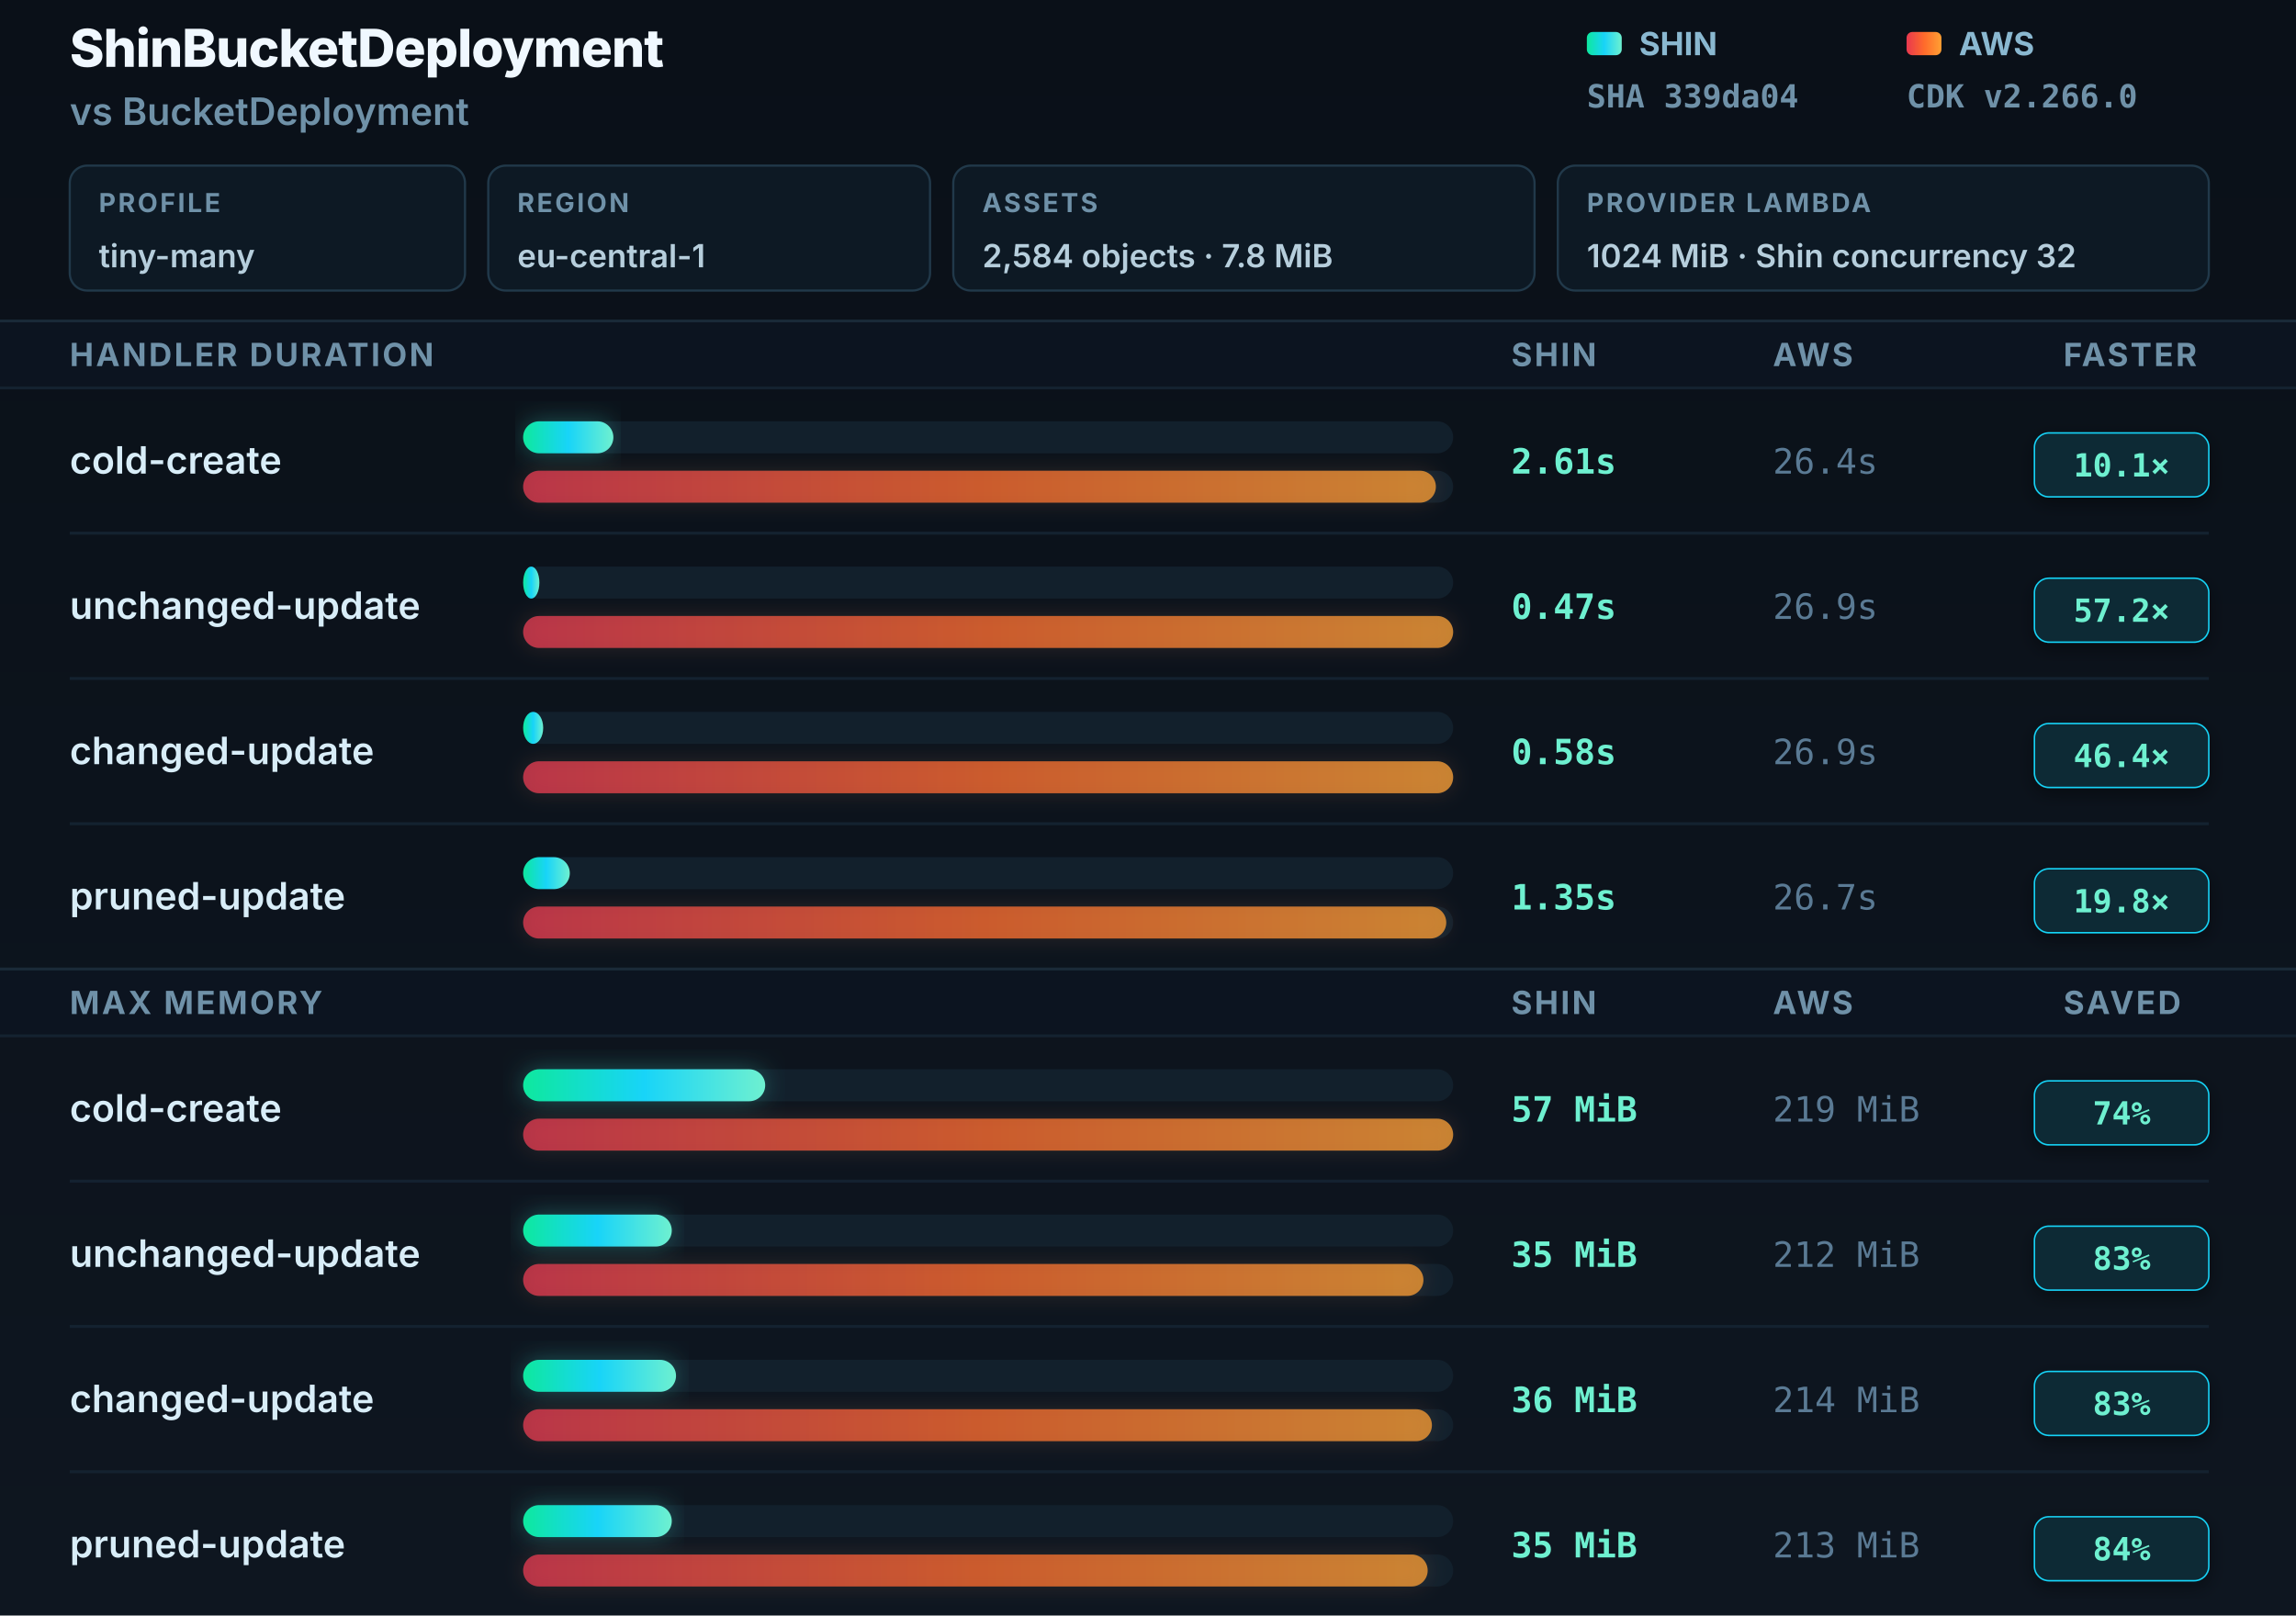
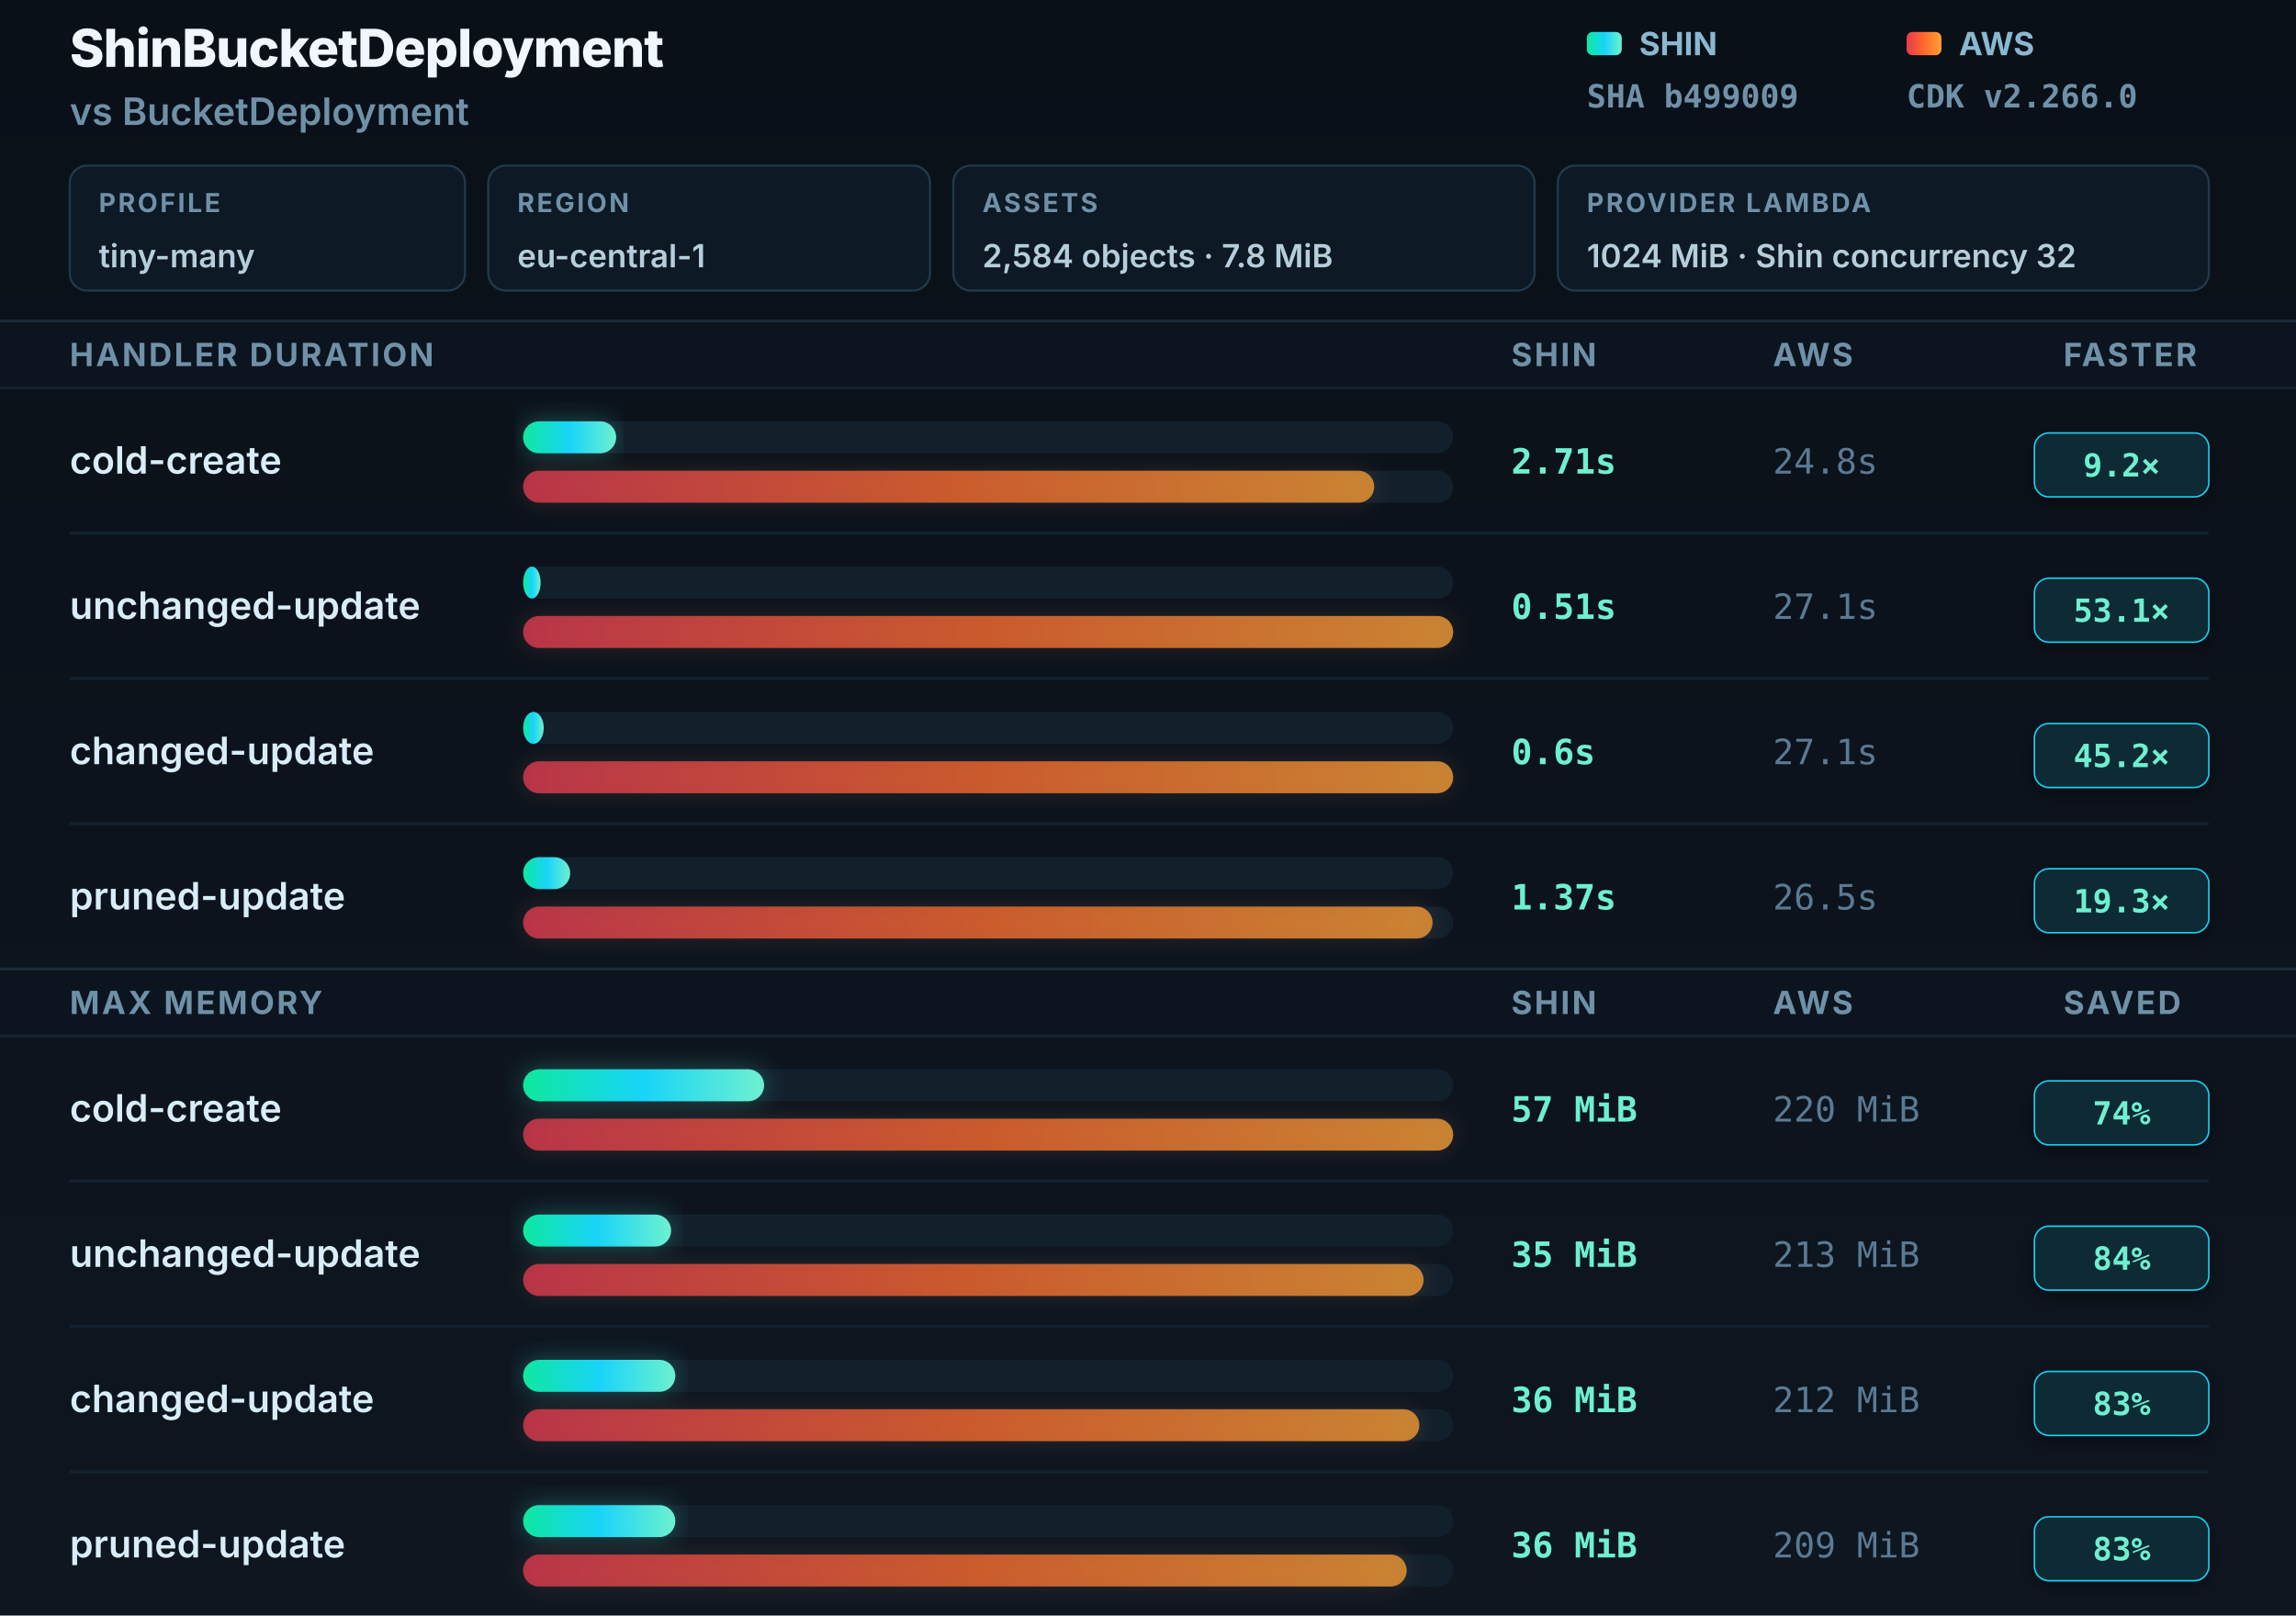
<svg xmlns="http://www.w3.org/2000/svg" width="790" height="556" viewBox="0 0 790 556" role="img" aria-labelledby="title desc">
  <defs>
    <linearGradient id="shin" x1="0" y1="0" x2="1" y2="0">
      <stop offset="0" stop-color="#0ee89e" />
      <stop offset="0.5" stop-color="#18d4f8" />
      <stop offset="1" stop-color="#6ef0d0" />
    </linearGradient>
    <linearGradient id="aws" x1="0" y1="0" x2="1" y2="0">
      <stop offset="0" stop-color="#e8384f" />
      <stop offset="0.5" stop-color="#ff6a2b" />
      <stop offset="1" stop-color="#ffa033" />
    </linearGradient>
    <linearGradient id="bgGrad" x1="0" y1="0" x2="0" y2="1">
      <stop offset="0" stop-color="#0a1018" />
      <stop offset="1" stop-color="#0e1620" />
    </linearGradient>
    <filter id="gS" x="-8%" y="-60%" width="116%" height="220%">
      <feGaussianBlur in="SourceGraphic" stdDeviation="4" />
      <feColorMatrix type="matrix" values="0 0 0 0 0.06 0 0 0 0 0.85 0 0 0 0 0.7 0 0 0 0.6 0" />
    </filter>
    <filter id="gA" x="-8%" y="-60%" width="116%" height="220%">
      <feGaussianBlur in="SourceGraphic" stdDeviation="3.5" />
      <feColorMatrix type="matrix" values="0 0 0 0 0.95 0 0 0 0 0.35 0 0 0 0 0.15 0 0 0 0.4 0" />
    </filter>
    <filter id="badgeShadow" x="-20%" y="-30%" width="140%" height="160%">
      <feDropShadow dx="0" dy="2" stdDeviation="3" flood-color="#000" flood-opacity="0.4" />
    </filter>
  </defs>
  <rect width="790" height="556" fill="url(#bgGrad)" />
  <text x="24" y="23" font-family="Inter, -apple-system, sans-serif" font-size="18" font-weight="800" fill="#f0f8ff" letter-spacing="-0.3">ShinBucketDeployment</text>
  <text x="24" y="43" font-family="Inter, -apple-system, sans-serif" font-size="13" font-weight="600" fill="#6f91a8">vs BucketDeployment</text>
  <rect x="24" y="57" width="136" height="43" rx="6" fill="#0d1924" stroke="#21394a" stroke-width="0.75" />
  <text x="34" y="73" font-family="Inter, -apple-system, sans-serif" font-size="9" font-weight="700" fill="#6f91a8" letter-spacing="0.8">PROFILE</text>
  <text x="34" y="92" font-family="Inter, -apple-system, sans-serif" font-size="11" font-weight="600" fill="#b6cedc">tiny-many</text>
  <rect x="168" y="57" width="152" height="43" rx="6" fill="#0d1924" stroke="#21394a" stroke-width="0.75" />
  <text x="178" y="73" font-family="Inter, -apple-system, sans-serif" font-size="9" font-weight="700" fill="#6f91a8" letter-spacing="0.8">REGION</text>
  <text x="178" y="92" font-family="Inter, -apple-system, sans-serif" font-size="11" font-weight="600" fill="#b6cedc">eu-central-1</text>
  <rect x="328" y="57" width="200" height="43" rx="6" fill="#0d1924" stroke="#21394a" stroke-width="0.75" />
  <text x="338" y="73" font-family="Inter, -apple-system, sans-serif" font-size="9" font-weight="700" fill="#6f91a8" letter-spacing="0.8">ASSETS</text>
  <text x="338" y="92" font-family="Inter, -apple-system, sans-serif" font-size="11" font-weight="600" fill="#b6cedc">2,584 objects · 7.8 MiB</text>
  <rect x="536" y="57" width="224" height="43" rx="6" fill="#0d1924" stroke="#21394a" stroke-width="0.75" />
  <text x="546" y="73" font-family="Inter, -apple-system, sans-serif" font-size="9" font-weight="700" fill="#6f91a8" letter-spacing="0.8">PROVIDER LAMBDA</text>
  <text x="546" y="92" font-family="Inter, -apple-system, sans-serif" font-size="11" font-weight="600" fill="#b6cedc">1024 MiB · Shin concurrency 32</text>
  <rect x="546" y="11" width="12" height="8" rx="2" fill="url(#shin)" />
  <text x="564" y="19" font-family="Inter, -apple-system, sans-serif" font-size="11" font-weight="700" fill="#8ab8d0">SHIN</text>
-   <text x="546" y="37" font-family="JetBrains Mono, monospace" font-size="11" font-weight="600" fill="#6f91a8">SHA 339da04</text>
+   <text x="546" y="37" font-family="JetBrains Mono, monospace" font-size="11" font-weight="600" fill="#6f91a8">SHA b499009</text>
  <rect x="656" y="11" width="12" height="8" rx="2" fill="url(#aws)" />
  <text x="674" y="19" font-family="Inter, -apple-system, sans-serif" font-size="11" font-weight="700" fill="#8ab8d0">AWS</text>
  <text x="656" y="37" font-family="JetBrains Mono, monospace" font-size="11" font-weight="600" fill="#6f91a8">CDK v2.266.0</text>
  <rect x="0" y="110" width="790" height="1" fill="#1a2a38" />
  <rect y="111" width="790" height="22" fill="#0c1420" />
  <text x="24" y="126" font-family="Inter, -apple-system, sans-serif" font-size="11" font-weight="700" fill="#6f91a8" letter-spacing="0.8">HANDLER DURATION</text>
  <text x="520" y="126" font-family="Inter, -apple-system, sans-serif" font-size="11" font-weight="700" fill="#6f91a8" letter-spacing="0.8">SHIN</text>
  <text x="610" y="126" font-family="Inter, -apple-system, sans-serif" font-size="11" font-weight="700" fill="#6f91a8" letter-spacing="0.8">AWS</text>
  <text x="710" y="126" font-family="Inter, -apple-system, sans-serif" font-size="11" font-weight="700" fill="#6f91a8" letter-spacing="0.8">FASTER</text>
  <rect x="0" y="133" width="790" height="1" fill="#142230" />
  <text x="24" y="163" font-family="Inter, -apple-system, sans-serif" font-size="13" font-weight="600" fill="#d8edf8">cold-create</text>
  <rect x="180" y="145" width="320" height="11" rx="5.5" fill="#12202c" />
-   <rect x="180" y="145" width="31.048" height="11" rx="5.5" fill="url(#shin)" filter="url(#gS)" opacity="0.5" />
-   <rect x="180" y="145" width="31.048" height="11" rx="5.5" fill="url(#shin)" />
+   <rect x="180" y="145" width="32" height="11" rx="5.5" fill="url(#shin)" filter="url(#gS)" opacity="0.5" />
+   <rect x="180" y="145" width="32" height="11" rx="5.5" fill="url(#shin)" />
  <rect x="180" y="162" width="320" height="11" rx="5.5" fill="#12202c" />
-   <rect x="180" y="162" width="314.052" height="11" rx="5.5" fill="url(#aws)" filter="url(#gA)" opacity="0.35" />
-   <rect x="180" y="162" width="314.052" height="11" rx="5.5" fill="url(#aws)" opacity="0.75" />
-   <text x="520" y="163" font-family="JetBrains Mono, monospace" font-size="12" font-weight="700" fill="#6ef0d0">2.61s</text>
-   <text x="610" y="163" font-family="JetBrains Mono, monospace" font-size="12" font-weight="400" fill="#5a7a94">26.4s</text>
+   <rect x="180" y="162" width="292.841" height="11" rx="5.5" fill="url(#aws)" filter="url(#gA)" opacity="0.35" />
+   <rect x="180" y="162" width="292.841" height="11" rx="5.5" fill="url(#aws)" opacity="0.75" />
+   <text x="520" y="163" font-family="JetBrains Mono, monospace" font-size="12" font-weight="700" fill="#6ef0d0">2.71s</text>
+   <text x="610" y="163" font-family="JetBrains Mono, monospace" font-size="12" font-weight="400" fill="#5a7a94">24.8s</text>
  <rect x="700" y="149" width="60" height="22" rx="5" fill="#082b35" stroke="#18d4f8" stroke-width="0.5" filter="url(#badgeShadow)" />
-   <text x="730" y="164" text-anchor="middle" font-family="JetBrains Mono, monospace" font-size="11" font-weight="800" fill="#6ef0d0">10.1×</text>
+   <text x="730" y="164" text-anchor="middle" font-family="JetBrains Mono, monospace" font-size="11" font-weight="800" fill="#6ef0d0">9.2×</text>
  <rect x="24" y="183" width="736" height="1" fill="#142230" />
  <text x="24" y="213" font-family="Inter, -apple-system, sans-serif" font-size="13" font-weight="600" fill="#d8edf8">unchanged-update</text>
  <rect x="180" y="195" width="320" height="11" rx="5.5" fill="#12202c" />
-   <rect x="180" y="195" width="5.591" height="11" rx="5.5" fill="url(#shin)" />
+   <rect x="180" y="195" width="6.022" height="11" rx="5.5" fill="url(#shin)" />
  <rect x="180" y="212" width="320" height="11" rx="5.5" fill="#12202c" />
  <rect x="180" y="212" width="320" height="11" rx="5.5" fill="url(#aws)" filter="url(#gA)" opacity="0.35" />
  <rect x="180" y="212" width="320" height="11" rx="5.5" fill="url(#aws)" opacity="0.75" />
-   <text x="520" y="213" font-family="JetBrains Mono, monospace" font-size="12" font-weight="700" fill="#6ef0d0">0.47s</text>
-   <text x="610" y="213" font-family="JetBrains Mono, monospace" font-size="12" font-weight="400" fill="#5a7a94">26.9s</text>
+   <text x="520" y="213" font-family="JetBrains Mono, monospace" font-size="12" font-weight="700" fill="#6ef0d0">0.51s</text>
+   <text x="610" y="213" font-family="JetBrains Mono, monospace" font-size="12" font-weight="400" fill="#5a7a94">27.1s</text>
  <rect x="700" y="199" width="60" height="22" rx="5" fill="#082b35" stroke="#18d4f8" stroke-width="0.5" filter="url(#badgeShadow)" />
-   <text x="730" y="214" text-anchor="middle" font-family="JetBrains Mono, monospace" font-size="11" font-weight="800" fill="#6ef0d0">57.2×</text>
+   <text x="730" y="214" text-anchor="middle" font-family="JetBrains Mono, monospace" font-size="11" font-weight="800" fill="#6ef0d0">53.1×</text>
  <rect x="24" y="233" width="736" height="1" fill="#142230" />
  <text x="24" y="263" font-family="Inter, -apple-system, sans-serif" font-size="13" font-weight="600" fill="#d8edf8">changed-update</text>
  <rect x="180" y="245" width="320" height="11" rx="5.5" fill="#12202c" />
-   <rect x="180" y="245" width="6.9" height="11" rx="5.5" fill="url(#shin)" />
+   <rect x="180" y="245" width="7.085" height="11" rx="5.5" fill="url(#shin)" />
  <rect x="180" y="262" width="320" height="11" rx="5.5" fill="#12202c" />
  <rect x="180" y="262" width="320" height="11" rx="5.5" fill="url(#aws)" filter="url(#gA)" opacity="0.35" />
  <rect x="180" y="262" width="320" height="11" rx="5.5" fill="url(#aws)" opacity="0.75" />
-   <text x="520" y="263" font-family="JetBrains Mono, monospace" font-size="12" font-weight="700" fill="#6ef0d0">0.58s</text>
-   <text x="610" y="263" font-family="JetBrains Mono, monospace" font-size="12" font-weight="400" fill="#5a7a94">26.9s</text>
+   <text x="520" y="263" font-family="JetBrains Mono, monospace" font-size="12" font-weight="700" fill="#6ef0d0">0.6s</text>
+   <text x="610" y="263" font-family="JetBrains Mono, monospace" font-size="12" font-weight="400" fill="#5a7a94">27.1s</text>
  <rect x="700" y="249" width="60" height="22" rx="5" fill="#082b35" stroke="#18d4f8" stroke-width="0.5" filter="url(#badgeShadow)" />
-   <text x="730" y="264" text-anchor="middle" font-family="JetBrains Mono, monospace" font-size="11" font-weight="800" fill="#6ef0d0">46.4×</text>
+   <text x="730" y="264" text-anchor="middle" font-family="JetBrains Mono, monospace" font-size="11" font-weight="800" fill="#6ef0d0">45.2×</text>
  <rect x="24" y="283" width="736" height="1" fill="#142230" />
  <text x="24" y="313" font-family="Inter, -apple-system, sans-serif" font-size="13" font-weight="600" fill="#d8edf8">pruned-update</text>
  <rect x="180" y="295" width="320" height="11" rx="5.5" fill="#12202c" />
-   <rect x="180" y="295" width="16.059" height="11" rx="5.5" fill="url(#shin)" />
+   <rect x="180" y="295" width="16.177" height="11" rx="5.5" fill="url(#shin)" />
  <rect x="180" y="312" width="320" height="11" rx="5.5" fill="#12202c" />
-   <rect x="180" y="312" width="317.621" height="11" rx="5.5" fill="url(#aws)" filter="url(#gA)" opacity="0.35" />
-   <rect x="180" y="312" width="317.621" height="11" rx="5.5" fill="url(#aws)" opacity="0.75" />
-   <text x="520" y="313" font-family="JetBrains Mono, monospace" font-size="12" font-weight="700" fill="#6ef0d0">1.35s</text>
-   <text x="610" y="313" font-family="JetBrains Mono, monospace" font-size="12" font-weight="400" fill="#5a7a94">26.7s</text>
+   <rect x="180" y="312" width="312.915" height="11" rx="5.5" fill="url(#aws)" filter="url(#gA)" opacity="0.35" />
+   <rect x="180" y="312" width="312.915" height="11" rx="5.5" fill="url(#aws)" opacity="0.75" />
+   <text x="520" y="313" font-family="JetBrains Mono, monospace" font-size="12" font-weight="700" fill="#6ef0d0">1.37s</text>
+   <text x="610" y="313" font-family="JetBrains Mono, monospace" font-size="12" font-weight="400" fill="#5a7a94">26.5s</text>
  <rect x="700" y="299" width="60" height="22" rx="5" fill="#082b35" stroke="#18d4f8" stroke-width="0.5" filter="url(#badgeShadow)" />
-   <text x="730" y="314" text-anchor="middle" font-family="JetBrains Mono, monospace" font-size="11" font-weight="800" fill="#6ef0d0">19.8×</text>
+   <text x="730" y="314" text-anchor="middle" font-family="JetBrains Mono, monospace" font-size="11" font-weight="800" fill="#6ef0d0">19.3×</text>
  <rect x="0" y="333" width="790" height="1" fill="#1a2a38" />
  <rect y="334" width="790" height="22" fill="#0c1420" />
  <text x="24" y="349" font-family="Inter, -apple-system, sans-serif" font-size="11" font-weight="700" fill="#6f91a8" letter-spacing="0.8">MAX MEMORY</text>
  <text x="520" y="349" font-family="Inter, -apple-system, sans-serif" font-size="11" font-weight="700" fill="#6f91a8" letter-spacing="0.8">SHIN</text>
  <text x="610" y="349" font-family="Inter, -apple-system, sans-serif" font-size="11" font-weight="700" fill="#6f91a8" letter-spacing="0.8">AWS</text>
  <text x="710" y="349" font-family="Inter, -apple-system, sans-serif" font-size="11" font-weight="700" fill="#6f91a8" letter-spacing="0.8">SAVED</text>
  <rect x="0" y="356" width="790" height="1" fill="#142230" />
  <text x="24" y="386" font-family="Inter, -apple-system, sans-serif" font-size="13" font-weight="600" fill="#d8edf8">cold-create</text>
  <rect x="180" y="368" width="320" height="11" rx="5.5" fill="#12202c" />
-   <rect x="180" y="368" width="83.288" height="11" rx="5.5" fill="url(#shin)" filter="url(#gS)" opacity="0.5" />
-   <rect x="180" y="368" width="83.288" height="11" rx="5.5" fill="url(#shin)" />
+   <rect x="180" y="368" width="82.909" height="11" rx="5.5" fill="url(#shin)" filter="url(#gS)" opacity="0.5" />
+   <rect x="180" y="368" width="82.909" height="11" rx="5.5" fill="url(#shin)" />
  <rect x="180" y="385" width="320" height="11" rx="5.5" fill="#12202c" />
  <rect x="180" y="385" width="320" height="11" rx="5.5" fill="url(#aws)" filter="url(#gA)" opacity="0.35" />
  <rect x="180" y="385" width="320" height="11" rx="5.5" fill="url(#aws)" opacity="0.75" />
  <text x="520" y="386" font-family="JetBrains Mono, monospace" font-size="12" font-weight="700" fill="#6ef0d0">57 MiB</text>
-   <text x="610" y="386" font-family="JetBrains Mono, monospace" font-size="12" font-weight="400" fill="#5a7a94">219 MiB</text>
+   <text x="610" y="386" font-family="JetBrains Mono, monospace" font-size="12" font-weight="400" fill="#5a7a94">220 MiB</text>
  <rect x="700" y="372" width="60" height="22" rx="5" fill="#082b35" stroke="#18d4f8" stroke-width="0.5" filter="url(#badgeShadow)" />
  <text x="730" y="387" text-anchor="middle" font-family="JetBrains Mono, monospace" font-size="11" font-weight="800" fill="#6ef0d0">74%</text>
  <rect x="24" y="406" width="736" height="1" fill="#142230" />
  <text x="24" y="436" font-family="Inter, -apple-system, sans-serif" font-size="13" font-weight="600" fill="#d8edf8">unchanged-update</text>
  <rect x="180" y="418" width="320" height="11" rx="5.5" fill="#12202c" />
-   <rect x="180" y="418" width="51.142" height="11" rx="5.5" fill="url(#shin)" filter="url(#gS)" opacity="0.5" />
-   <rect x="180" y="418" width="51.142" height="11" rx="5.5" fill="url(#shin)" />
+   <rect x="180" y="418" width="50.909" height="11" rx="5.5" fill="url(#shin)" filter="url(#gS)" opacity="0.5" />
+   <rect x="180" y="418" width="50.909" height="11" rx="5.5" fill="url(#shin)" />
  <rect x="180" y="435" width="320" height="11" rx="5.5" fill="#12202c" />
-   <rect x="180" y="435" width="309.772" height="11" rx="5.5" fill="url(#aws)" filter="url(#gA)" opacity="0.35" />
-   <rect x="180" y="435" width="309.772" height="11" rx="5.5" fill="url(#aws)" opacity="0.75" />
+   <rect x="180" y="435" width="309.818" height="11" rx="5.5" fill="url(#aws)" filter="url(#gA)" opacity="0.35" />
+   <rect x="180" y="435" width="309.818" height="11" rx="5.5" fill="url(#aws)" opacity="0.75" />
  <text x="520" y="436" font-family="JetBrains Mono, monospace" font-size="12" font-weight="700" fill="#6ef0d0">35 MiB</text>
-   <text x="610" y="436" font-family="JetBrains Mono, monospace" font-size="12" font-weight="400" fill="#5a7a94">212 MiB</text>
+   <text x="610" y="436" font-family="JetBrains Mono, monospace" font-size="12" font-weight="400" fill="#5a7a94">213 MiB</text>
  <rect x="700" y="422" width="60" height="22" rx="5" fill="#082b35" stroke="#18d4f8" stroke-width="0.5" filter="url(#badgeShadow)" />
-   <text x="730" y="437" text-anchor="middle" font-family="JetBrains Mono, monospace" font-size="11" font-weight="800" fill="#6ef0d0">83%</text>
+   <text x="730" y="437" text-anchor="middle" font-family="JetBrains Mono, monospace" font-size="11" font-weight="800" fill="#6ef0d0">84%</text>
  <rect x="24" y="456" width="736" height="1" fill="#142230" />
  <text x="24" y="486" font-family="Inter, -apple-system, sans-serif" font-size="13" font-weight="600" fill="#d8edf8">changed-update</text>
  <rect x="180" y="468" width="320" height="11" rx="5.5" fill="#12202c" />
-   <rect x="180" y="468" width="52.603" height="11" rx="5.5" fill="url(#shin)" filter="url(#gS)" opacity="0.5" />
-   <rect x="180" y="468" width="52.603" height="11" rx="5.5" fill="url(#shin)" />
+   <rect x="180" y="468" width="52.364" height="11" rx="5.5" fill="url(#shin)" filter="url(#gS)" opacity="0.5" />
+   <rect x="180" y="468" width="52.364" height="11" rx="5.5" fill="url(#shin)" />
  <rect x="180" y="485" width="320" height="11" rx="5.5" fill="#12202c" />
-   <rect x="180" y="485" width="312.694" height="11" rx="5.5" fill="url(#aws)" filter="url(#gA)" opacity="0.35" />
-   <rect x="180" y="485" width="312.694" height="11" rx="5.5" fill="url(#aws)" opacity="0.75" />
+   <rect x="180" y="485" width="308.364" height="11" rx="5.5" fill="url(#aws)" filter="url(#gA)" opacity="0.35" />
+   <rect x="180" y="485" width="308.364" height="11" rx="5.5" fill="url(#aws)" opacity="0.75" />
  <text x="520" y="486" font-family="JetBrains Mono, monospace" font-size="12" font-weight="700" fill="#6ef0d0">36 MiB</text>
-   <text x="610" y="486" font-family="JetBrains Mono, monospace" font-size="12" font-weight="400" fill="#5a7a94">214 MiB</text>
+   <text x="610" y="486" font-family="JetBrains Mono, monospace" font-size="12" font-weight="400" fill="#5a7a94">212 MiB</text>
  <rect x="700" y="472" width="60" height="22" rx="5" fill="#082b35" stroke="#18d4f8" stroke-width="0.5" filter="url(#badgeShadow)" />
  <text x="730" y="487" text-anchor="middle" font-family="JetBrains Mono, monospace" font-size="11" font-weight="800" fill="#6ef0d0">83%</text>
  <rect x="24" y="506" width="736" height="1" fill="#142230" />
  <text x="24" y="536" font-family="Inter, -apple-system, sans-serif" font-size="13" font-weight="600" fill="#d8edf8">pruned-update</text>
  <rect x="180" y="518" width="320" height="11" rx="5.5" fill="#12202c" />
-   <rect x="180" y="518" width="51.142" height="11" rx="5.5" fill="url(#shin)" filter="url(#gS)" opacity="0.5" />
-   <rect x="180" y="518" width="51.142" height="11" rx="5.5" fill="url(#shin)" />
+   <rect x="180" y="518" width="52.364" height="11" rx="5.5" fill="url(#shin)" filter="url(#gS)" opacity="0.5" />
+   <rect x="180" y="518" width="52.364" height="11" rx="5.5" fill="url(#shin)" />
  <rect x="180" y="535" width="320" height="11" rx="5.5" fill="#12202c" />
-   <rect x="180" y="535" width="311.233" height="11" rx="5.5" fill="url(#aws)" filter="url(#gA)" opacity="0.35" />
-   <rect x="180" y="535" width="311.233" height="11" rx="5.5" fill="url(#aws)" opacity="0.75" />
-   <text x="520" y="536" font-family="JetBrains Mono, monospace" font-size="12" font-weight="700" fill="#6ef0d0">35 MiB</text>
-   <text x="610" y="536" font-family="JetBrains Mono, monospace" font-size="12" font-weight="400" fill="#5a7a94">213 MiB</text>
+   <rect x="180" y="535" width="304" height="11" rx="5.5" fill="url(#aws)" filter="url(#gA)" opacity="0.35" />
+   <rect x="180" y="535" width="304" height="11" rx="5.5" fill="url(#aws)" opacity="0.75" />
+   <text x="520" y="536" font-family="JetBrains Mono, monospace" font-size="12" font-weight="700" fill="#6ef0d0">36 MiB</text>
+   <text x="610" y="536" font-family="JetBrains Mono, monospace" font-size="12" font-weight="400" fill="#5a7a94">209 MiB</text>
  <rect x="700" y="522" width="60" height="22" rx="5" fill="#082b35" stroke="#18d4f8" stroke-width="0.5" filter="url(#badgeShadow)" />
-   <text x="730" y="537" text-anchor="middle" font-family="JetBrains Mono, monospace" font-size="11" font-weight="800" fill="#6ef0d0">84%</text>
+   <text x="730" y="537" text-anchor="middle" font-family="JetBrains Mono, monospace" font-size="11" font-weight="800" fill="#6ef0d0">83%</text>
</svg>
